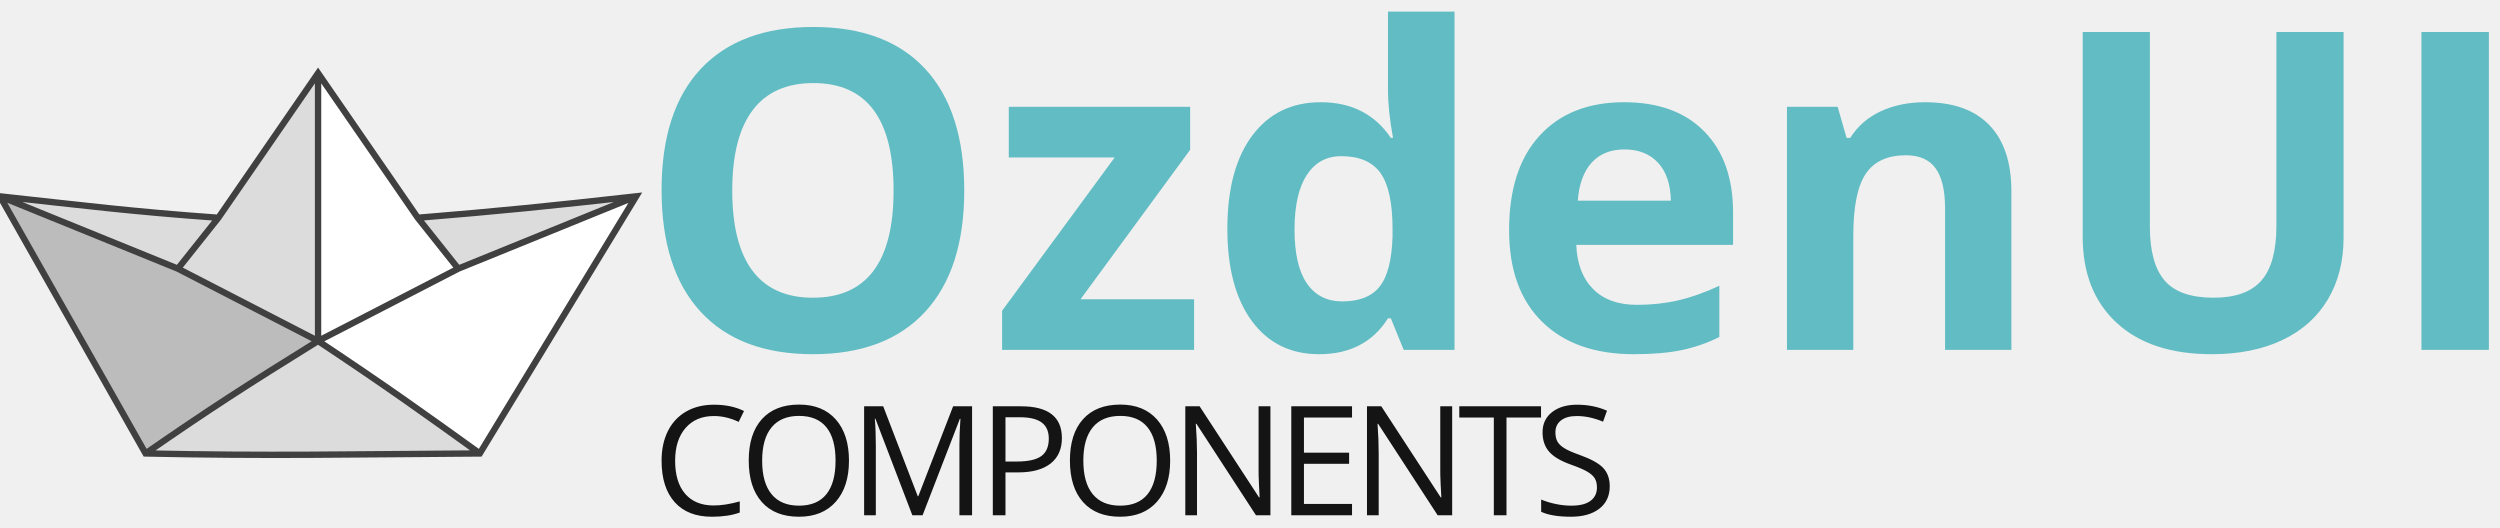
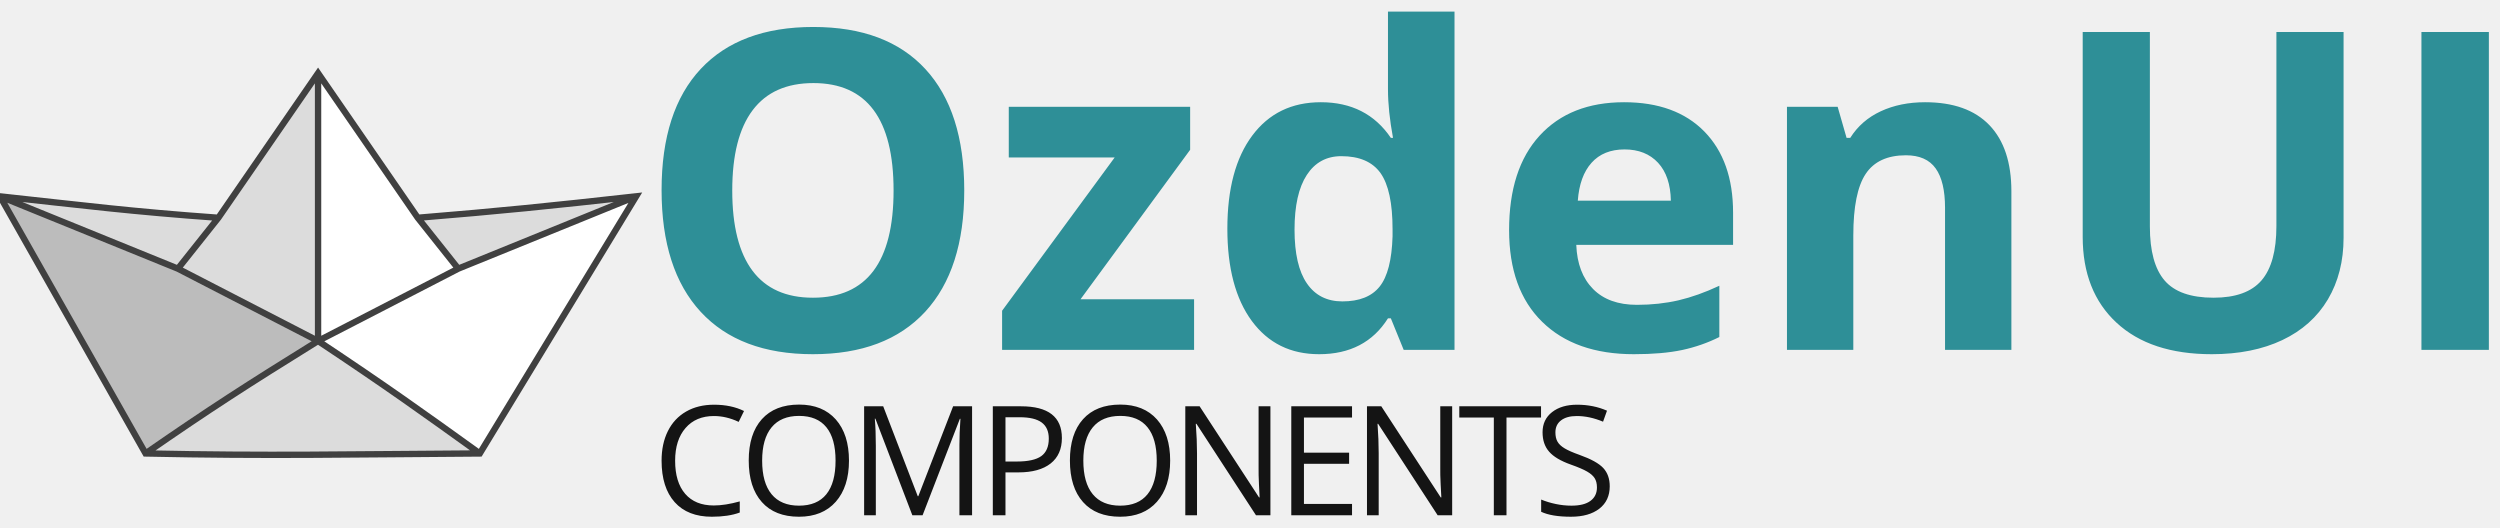
<svg xmlns="http://www.w3.org/2000/svg" width="393" height="83" viewBox="0 0 393 83" fill="none">
  <g transform="translate(-107 -121.5)">
    <path d="M157 175.101V133L141.328 155.734L134.966 163.734L157 175.101Z" fill="#DCDCDC" />
    <path d="M129.881 192.783C149.595 193.196 161.124 192.917 182.424 192.783C173.34 186.251 167.897 182.339 157 175.101C145.945 181.959 139.995 185.775 129.881 192.783Z" fill="#DCDCDC" />
    <path d="M107 152.366L134.966 163.734L141.328 155.734C127.664 154.759 120.213 153.8 107 152.366Z" fill="#DCDCDC" />
    <path d="M179.034 163.734L207 152.366C193.318 153.892 185.717 154.665 172.672 155.734L179.034 163.734Z" fill="#DCDCDC" />
    <path d="M107 152.366L129.881 192.783C139.995 185.775 145.945 181.959 157 175.101L134.966 163.734L107 152.366Z" fill="#BCBCBC" />
    <path d="M157 175.101L179.034 163.734L172.672 155.734L157 133V175.101Z" fill="white" />
    <path d="M182.424 192.783L207 152.366L179.034 163.734L157 175.101C167.897 182.339 173.34 186.251 182.424 192.783Z" fill="white" />
    <path d="M141.328 155.734C127.664 154.759 120.213 153.8 107 152.366L129.881 192.783C149.595 193.196 161.124 192.917 182.424 192.783L207 152.366C193.318 153.892 185.717 154.665 172.672 155.734M107 152.366L134.966 163.734M129.881 192.783C139.995 185.775 145.945 181.959 157 175.101M182.424 192.783C173.34 186.251 167.897 182.339 157 175.101M207 152.366L179.034 163.734M157 175.101L179.034 163.734M157 175.101V133M157 175.101L134.966 163.734M134.966 163.734L141.328 155.734L157 133L172.672 155.734L179.034 163.734" stroke="#404040" />
  </g>
-   <path opacity="0.95" d="M151.58 29.95Q151.58 42.35 145.43 49.02Q139.27 55.68 127.79 55.68Q116.3 55.68 110.15 49.02Q104 42.35 104 29.88Q104 17.4 110.17 10.82Q116.34 4.24 127.86 4.24Q139.38 4.24 145.48 10.87Q151.58 17.5 151.58 29.95ZM115.11 29.95Q115.11 38.32 118.29 42.56Q121.47 46.8 127.79 46.8Q140.47 46.8 140.47 29.95Q140.47 13.06 127.86 13.06Q121.53 13.06 118.32 17.32Q115.11 21.57 115.11 29.95ZM187.71 55H157.53V48.85L175.23 24.75H158.58V16.79H187.09V23.55L169.86 47.04H187.71ZM207.36 55.68Q200.63 55.68 196.78 50.45Q192.94 45.22 192.94 35.96Q192.94 26.56 196.85 21.32Q200.76 16.07 207.63 16.07Q214.84 16.07 218.64 21.67H218.98Q218.19 17.4 218.19 14.05V1.82H228.65V55H220.66L218.64 50.04H218.19Q214.64 55.68 207.36 55.68ZM211.02 47.38Q215.02 47.38 216.88 45.05Q218.74 42.73 218.91 37.16V36.03Q218.91 29.88 217.02 27.21Q215.12 24.55 210.85 24.55Q207.36 24.55 205.43 27.5Q203.5 30.46 203.5 36.1Q203.5 41.74 205.45 44.56Q207.39 47.38 211.02 47.38ZM255.38 23.49Q252.07 23.49 250.19 25.59Q248.31 27.69 248.03 31.55H262.66Q262.59 27.69 260.65 25.59Q258.7 23.49 255.38 23.49ZM256.85 55.68Q247.62 55.68 242.43 50.59Q237.23 45.5 237.23 36.17Q237.23 26.56 242.03 21.32Q246.84 16.07 255.31 16.07Q263.41 16.07 267.93 20.68Q272.44 25.3 272.44 33.43V38.49H247.79Q247.96 42.93 250.43 45.43Q252.89 47.92 257.33 47.92Q260.78 47.92 263.86 47.21Q266.93 46.49 270.28 44.92V52.98Q267.55 54.35 264.44 55.02Q261.33 55.68 256.85 55.68ZM316.19 55H305.76V32.68Q305.76 28.54 304.29 26.48Q302.82 24.41 299.61 24.41Q295.24 24.41 293.29 27.33Q291.34 30.25 291.34 37.02V55H280.91V16.79H288.88L290.28 21.67H290.86Q292.6 18.91 295.66 17.49Q298.72 16.07 302.62 16.07Q309.28 16.07 312.74 19.68Q316.19 23.28 316.19 30.08ZM368.41 5.03V37.36Q368.41 42.9 365.94 47.07Q363.46 51.24 358.78 53.46Q354.09 55.68 347.7 55.68Q338.06 55.68 332.73 50.74Q327.4 45.81 327.4 37.23V5.03H337.96V35.62Q337.96 41.4 340.28 44.1Q342.61 46.8 347.97 46.8Q353.17 46.8 355.51 44.08Q357.85 41.36 357.85 35.55V5.03ZM380.65 55V5.03H391.25V55Z" fill="#5BBAC1" />
+   <path d="M151.58 29.95Q151.58 42.35 145.43 49.02Q139.27 55.68 127.79 55.68Q116.3 55.68 110.15 49.02Q104 42.35 104 29.88Q104 17.4 110.17 10.82Q116.34 4.24 127.86 4.24Q139.38 4.24 145.48 10.87Q151.58 17.5 151.58 29.95ZM115.11 29.95Q115.11 38.32 118.29 42.56Q121.47 46.8 127.79 46.8Q140.47 46.8 140.47 29.95Q140.47 13.06 127.86 13.06Q121.53 13.06 118.32 17.32Q115.11 21.57 115.11 29.95ZM187.71 55H157.53V48.85L175.23 24.75H158.58V16.79H187.09V23.55L169.86 47.04H187.71ZM207.36 55.68Q200.63 55.68 196.78 50.45Q192.94 45.22 192.94 35.96Q192.94 26.56 196.85 21.32Q200.76 16.07 207.63 16.07Q214.84 16.07 218.64 21.67H218.98Q218.19 17.4 218.19 14.05V1.82H228.65V55H220.66L218.64 50.04H218.19Q214.64 55.68 207.36 55.68ZM211.02 47.38Q215.02 47.38 216.88 45.05Q218.74 42.73 218.91 37.16V36.03Q218.91 29.88 217.02 27.21Q215.12 24.55 210.85 24.55Q207.36 24.55 205.43 27.5Q203.5 30.46 203.5 36.1Q203.5 41.74 205.45 44.56Q207.39 47.38 211.02 47.38ZM255.38 23.49Q252.07 23.49 250.19 25.59Q248.31 27.69 248.03 31.55H262.66Q262.59 27.69 260.65 25.59Q258.7 23.49 255.38 23.49ZM256.85 55.68Q247.62 55.68 242.43 50.59Q237.23 45.5 237.23 36.17Q237.23 26.56 242.03 21.32Q246.84 16.07 255.31 16.07Q263.41 16.07 267.93 20.68Q272.44 25.3 272.44 33.43V38.49H247.79Q247.96 42.93 250.43 45.43Q252.89 47.92 257.33 47.92Q260.78 47.92 263.86 47.21Q266.93 46.49 270.28 44.92V52.98Q267.55 54.35 264.44 55.02Q261.33 55.68 256.85 55.68ZM316.19 55H305.76V32.68Q305.76 28.54 304.29 26.48Q302.82 24.41 299.61 24.41Q295.24 24.41 293.29 27.33Q291.34 30.25 291.34 37.02V55H280.91V16.79H288.88L290.28 21.67H290.86Q292.6 18.91 295.66 17.49Q298.72 16.07 302.62 16.07Q309.28 16.07 312.74 19.68Q316.19 23.28 316.19 30.08ZM368.41 5.03V37.36Q368.41 42.9 365.94 47.07Q363.46 51.24 358.78 53.46Q354.09 55.68 347.7 55.68Q338.06 55.68 332.73 50.74Q327.4 45.81 327.4 37.23V5.03H337.96V35.62Q337.96 41.4 340.28 44.1Q342.61 46.8 347.97 46.8Q353.17 46.8 355.51 44.08Q357.85 41.36 357.85 35.55V5.03ZM380.65 55V5.03H391.25V55Z" fill="#2E8F97" />
  <path d="M112.23 65.4Q109.4 65.4 107.77 67.28Q106.13 69.16 106.13 72.43Q106.13 75.8 107.71 77.63Q109.29 79.46 112.2 79.46Q114 79.46 116.29 78.82V80.57Q114.51 81.23 111.9 81.23Q108.11 81.23 106.06 78.94Q104 76.64 104 72.41Q104 69.76 104.99 67.77Q105.98 65.78 107.85 64.7Q109.72 63.62 112.25 63.62Q114.95 63.62 116.96 64.61L116.12 66.32Q114.17 65.4 112.23 65.4ZM133.46 72.41Q133.46 76.52 131.38 78.88Q129.3 81.23 125.6 81.23Q121.81 81.23 119.76 78.92Q117.7 76.61 117.7 72.39Q117.7 68.2 119.76 65.9Q121.83 63.6 125.62 63.6Q129.31 63.6 131.39 65.94Q133.46 68.29 133.46 72.41ZM119.81 72.41Q119.81 75.89 121.29 77.69Q122.77 79.49 125.6 79.49Q128.45 79.49 129.9 77.7Q131.35 75.9 131.35 72.41Q131.35 68.95 129.91 67.17Q128.46 65.38 125.62 65.38Q122.77 65.38 121.29 67.18Q119.81 68.98 119.81 72.41ZM143.42 81 137.61 65.81H137.52Q137.68 67.62 137.68 70.1V81H135.84V63.87H138.84L144.27 78H144.36L149.83 63.87H152.81V81H150.82V69.96Q150.82 68.06 150.98 65.84H150.89L145.03 81ZM166.93 68.86Q166.93 71.46 165.16 72.86Q163.38 74.26 160.08 74.26H158.06V81H156.07V63.87H160.51Q166.93 63.87 166.93 68.86ZM158.06 72.55H159.86Q162.5 72.55 163.69 71.7Q164.87 70.84 164.87 68.95Q164.87 67.25 163.76 66.42Q162.64 65.59 160.29 65.59H158.06ZM183.95 72.41Q183.95 76.52 181.87 78.88Q179.79 81.23 176.09 81.23Q172.3 81.23 170.25 78.92Q168.19 76.61 168.19 72.39Q168.19 68.2 170.25 65.9Q172.31 63.6 176.11 63.6Q179.8 63.6 181.88 65.94Q183.95 68.29 183.95 72.41ZM170.3 72.41Q170.3 75.89 171.78 77.69Q173.26 79.49 176.09 79.49Q178.94 79.49 180.39 77.7Q181.84 75.9 181.84 72.41Q181.84 68.95 180.39 67.17Q178.95 65.38 176.11 65.38Q173.26 65.38 171.78 67.18Q170.3 68.98 170.3 72.41ZM199.71 81H197.44L188.08 66.62H187.98Q188.17 69.15 188.17 71.26V81H186.33V63.87H188.58L197.92 78.19H198.01Q197.99 77.87 197.91 76.15Q197.83 74.44 197.85 73.7V63.87H199.71ZM212.54 81H202.99V63.87H212.54V65.64H204.98V71.16H212.08V72.91H204.98V79.22H212.54ZM228.28 81H226L216.64 66.62H216.55Q216.73 69.15 216.73 71.26V81H214.89V63.87H217.14L226.48 78.19H226.58Q226.55 77.87 226.47 76.15Q226.39 74.44 226.41 73.7V63.87H228.28ZM236.82 81H234.83V65.64H229.4V63.87H242.25V65.64H236.82ZM253.05 76.44Q253.05 78.7 251.41 79.97Q249.77 81.23 246.96 81.23Q243.91 81.23 242.27 80.45V78.53Q243.33 78.97 244.57 79.23Q245.81 79.49 247.03 79.49Q249.02 79.49 250.03 78.73Q251.04 77.98 251.04 76.63Q251.04 75.74 250.68 75.17Q250.32 74.6 249.48 74.12Q248.65 73.64 246.93 73.03Q244.54 72.18 243.52 71Q242.49 69.83 242.49 67.95Q242.49 65.96 243.98 64.79Q245.47 63.62 247.92 63.62Q250.47 63.62 252.62 64.56L252 66.29Q249.88 65.4 247.87 65.4Q246.29 65.4 245.4 66.08Q244.51 66.76 244.51 67.97Q244.51 68.86 244.84 69.43Q245.16 70 245.94 70.47Q246.72 70.95 248.33 71.52Q251.02 72.48 252.04 73.58Q253.05 74.68 253.05 76.44Z" fill="#141414" />
</svg>
